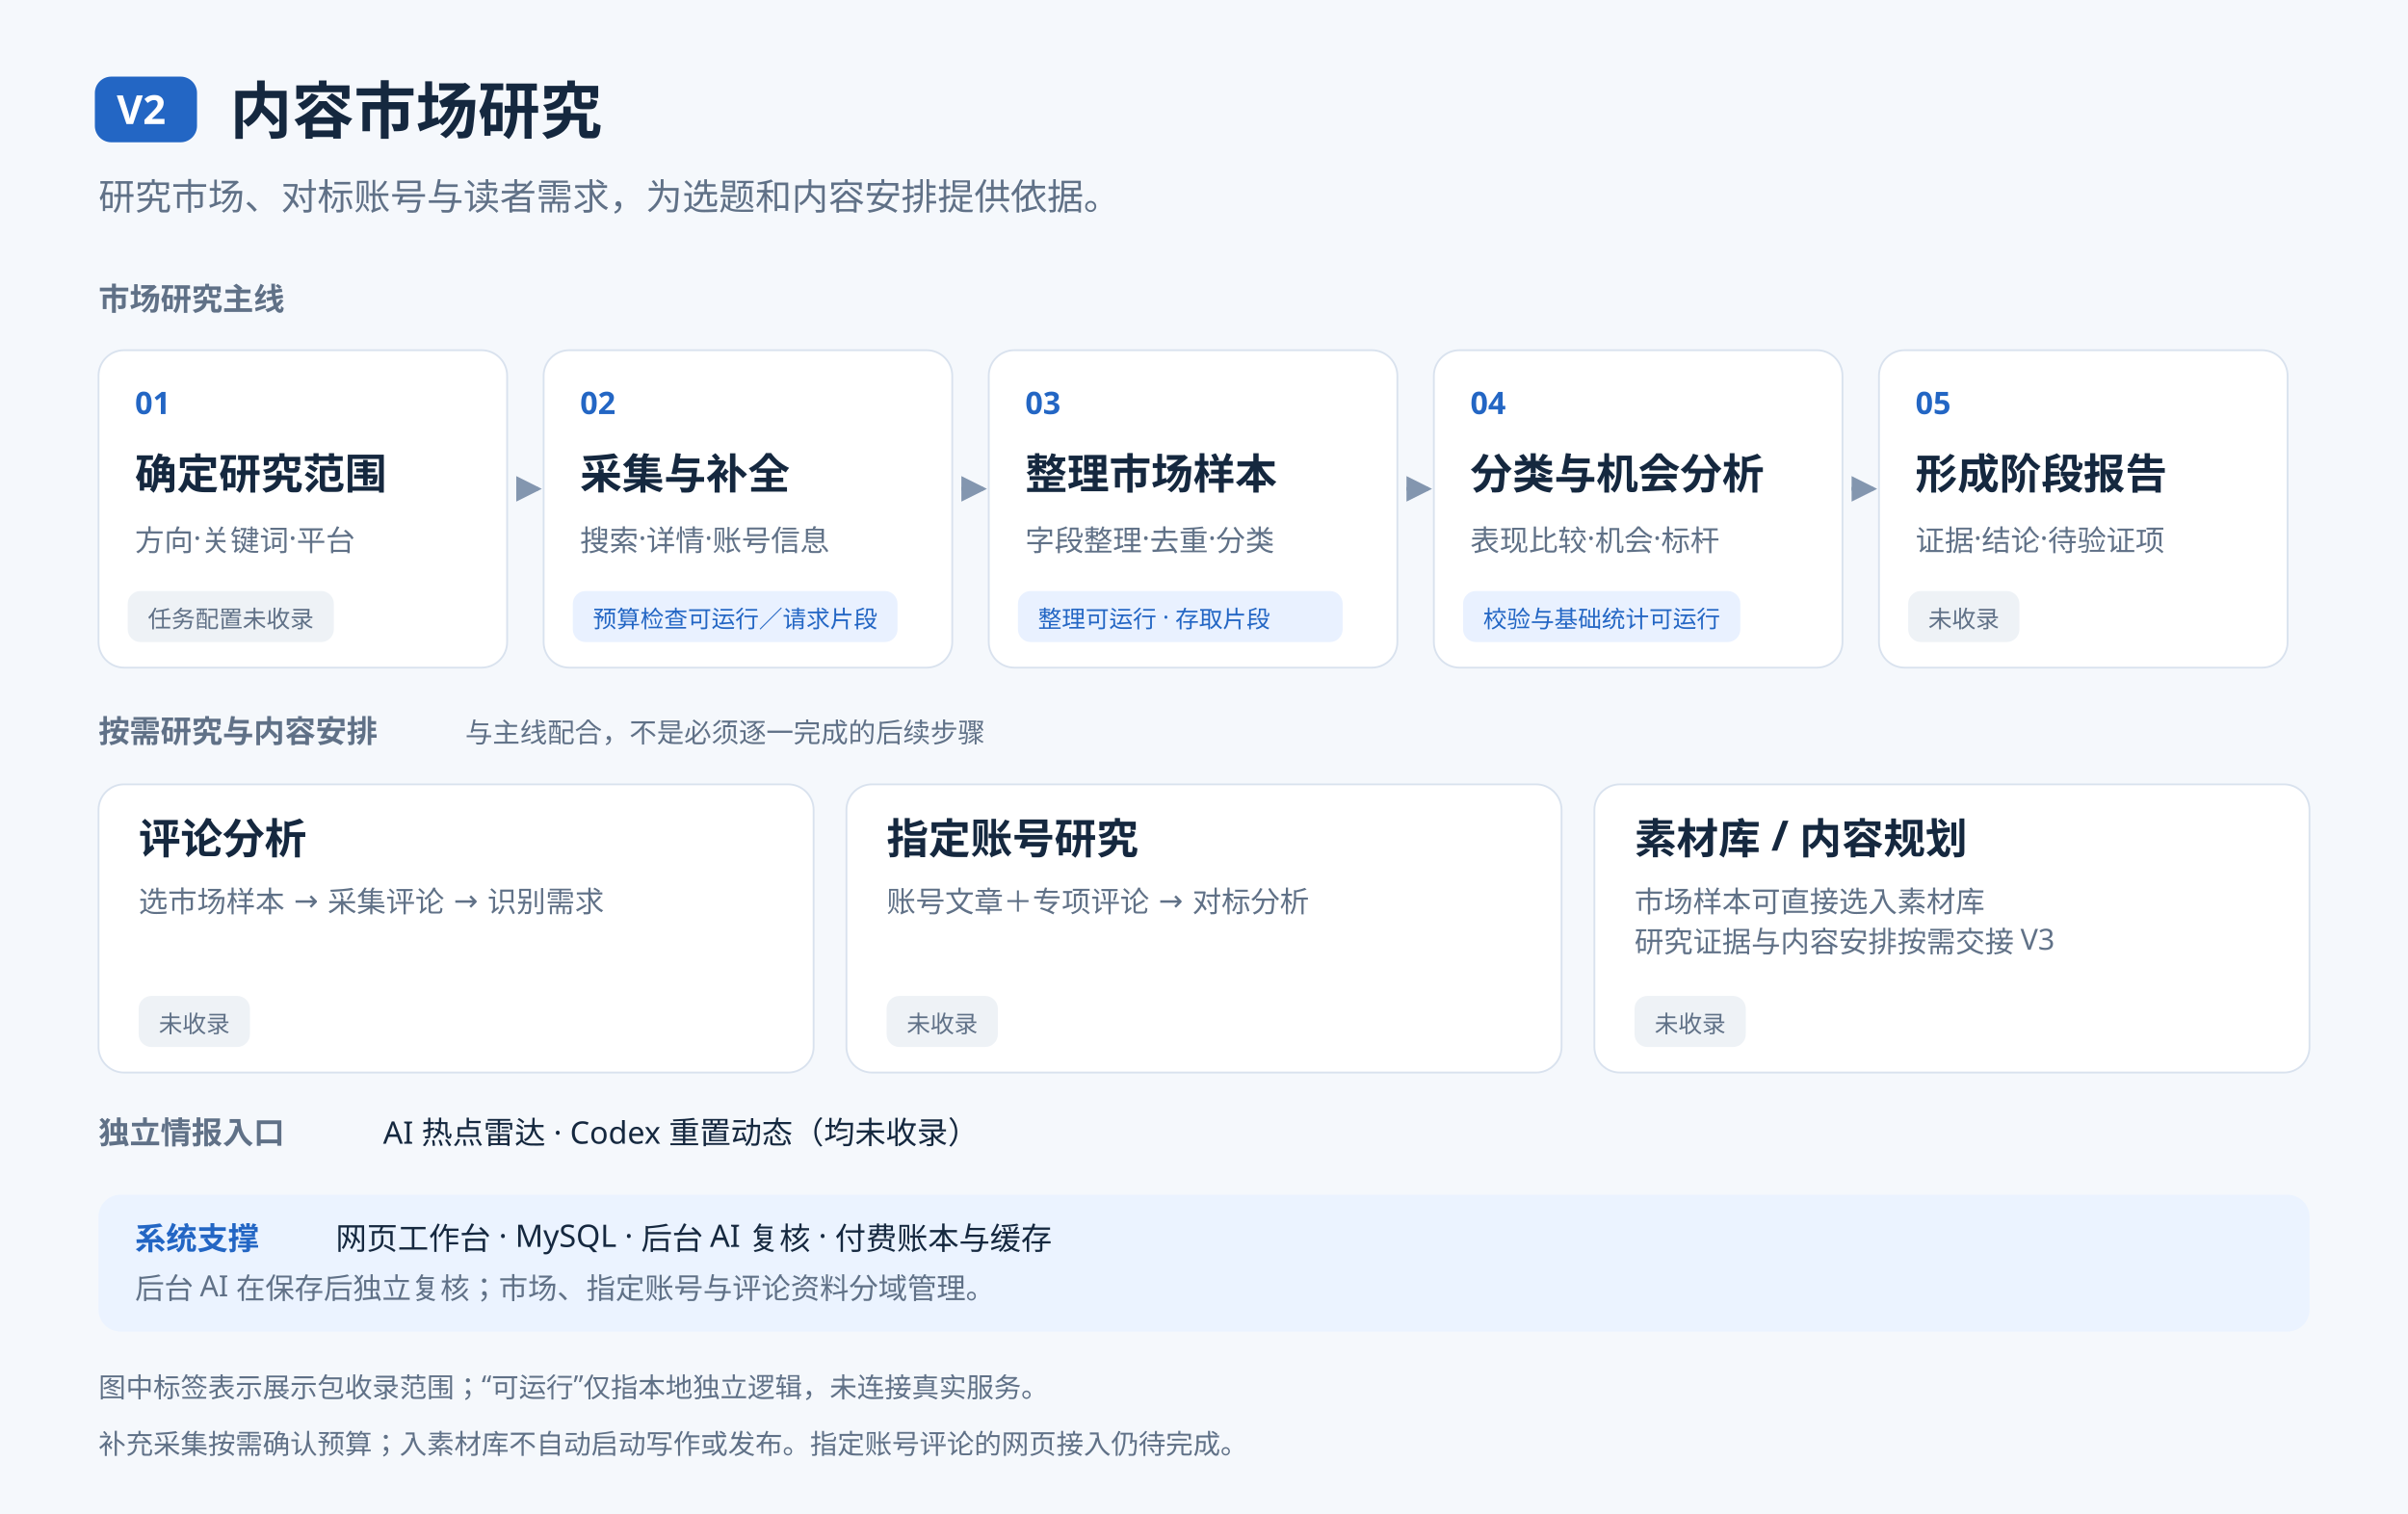
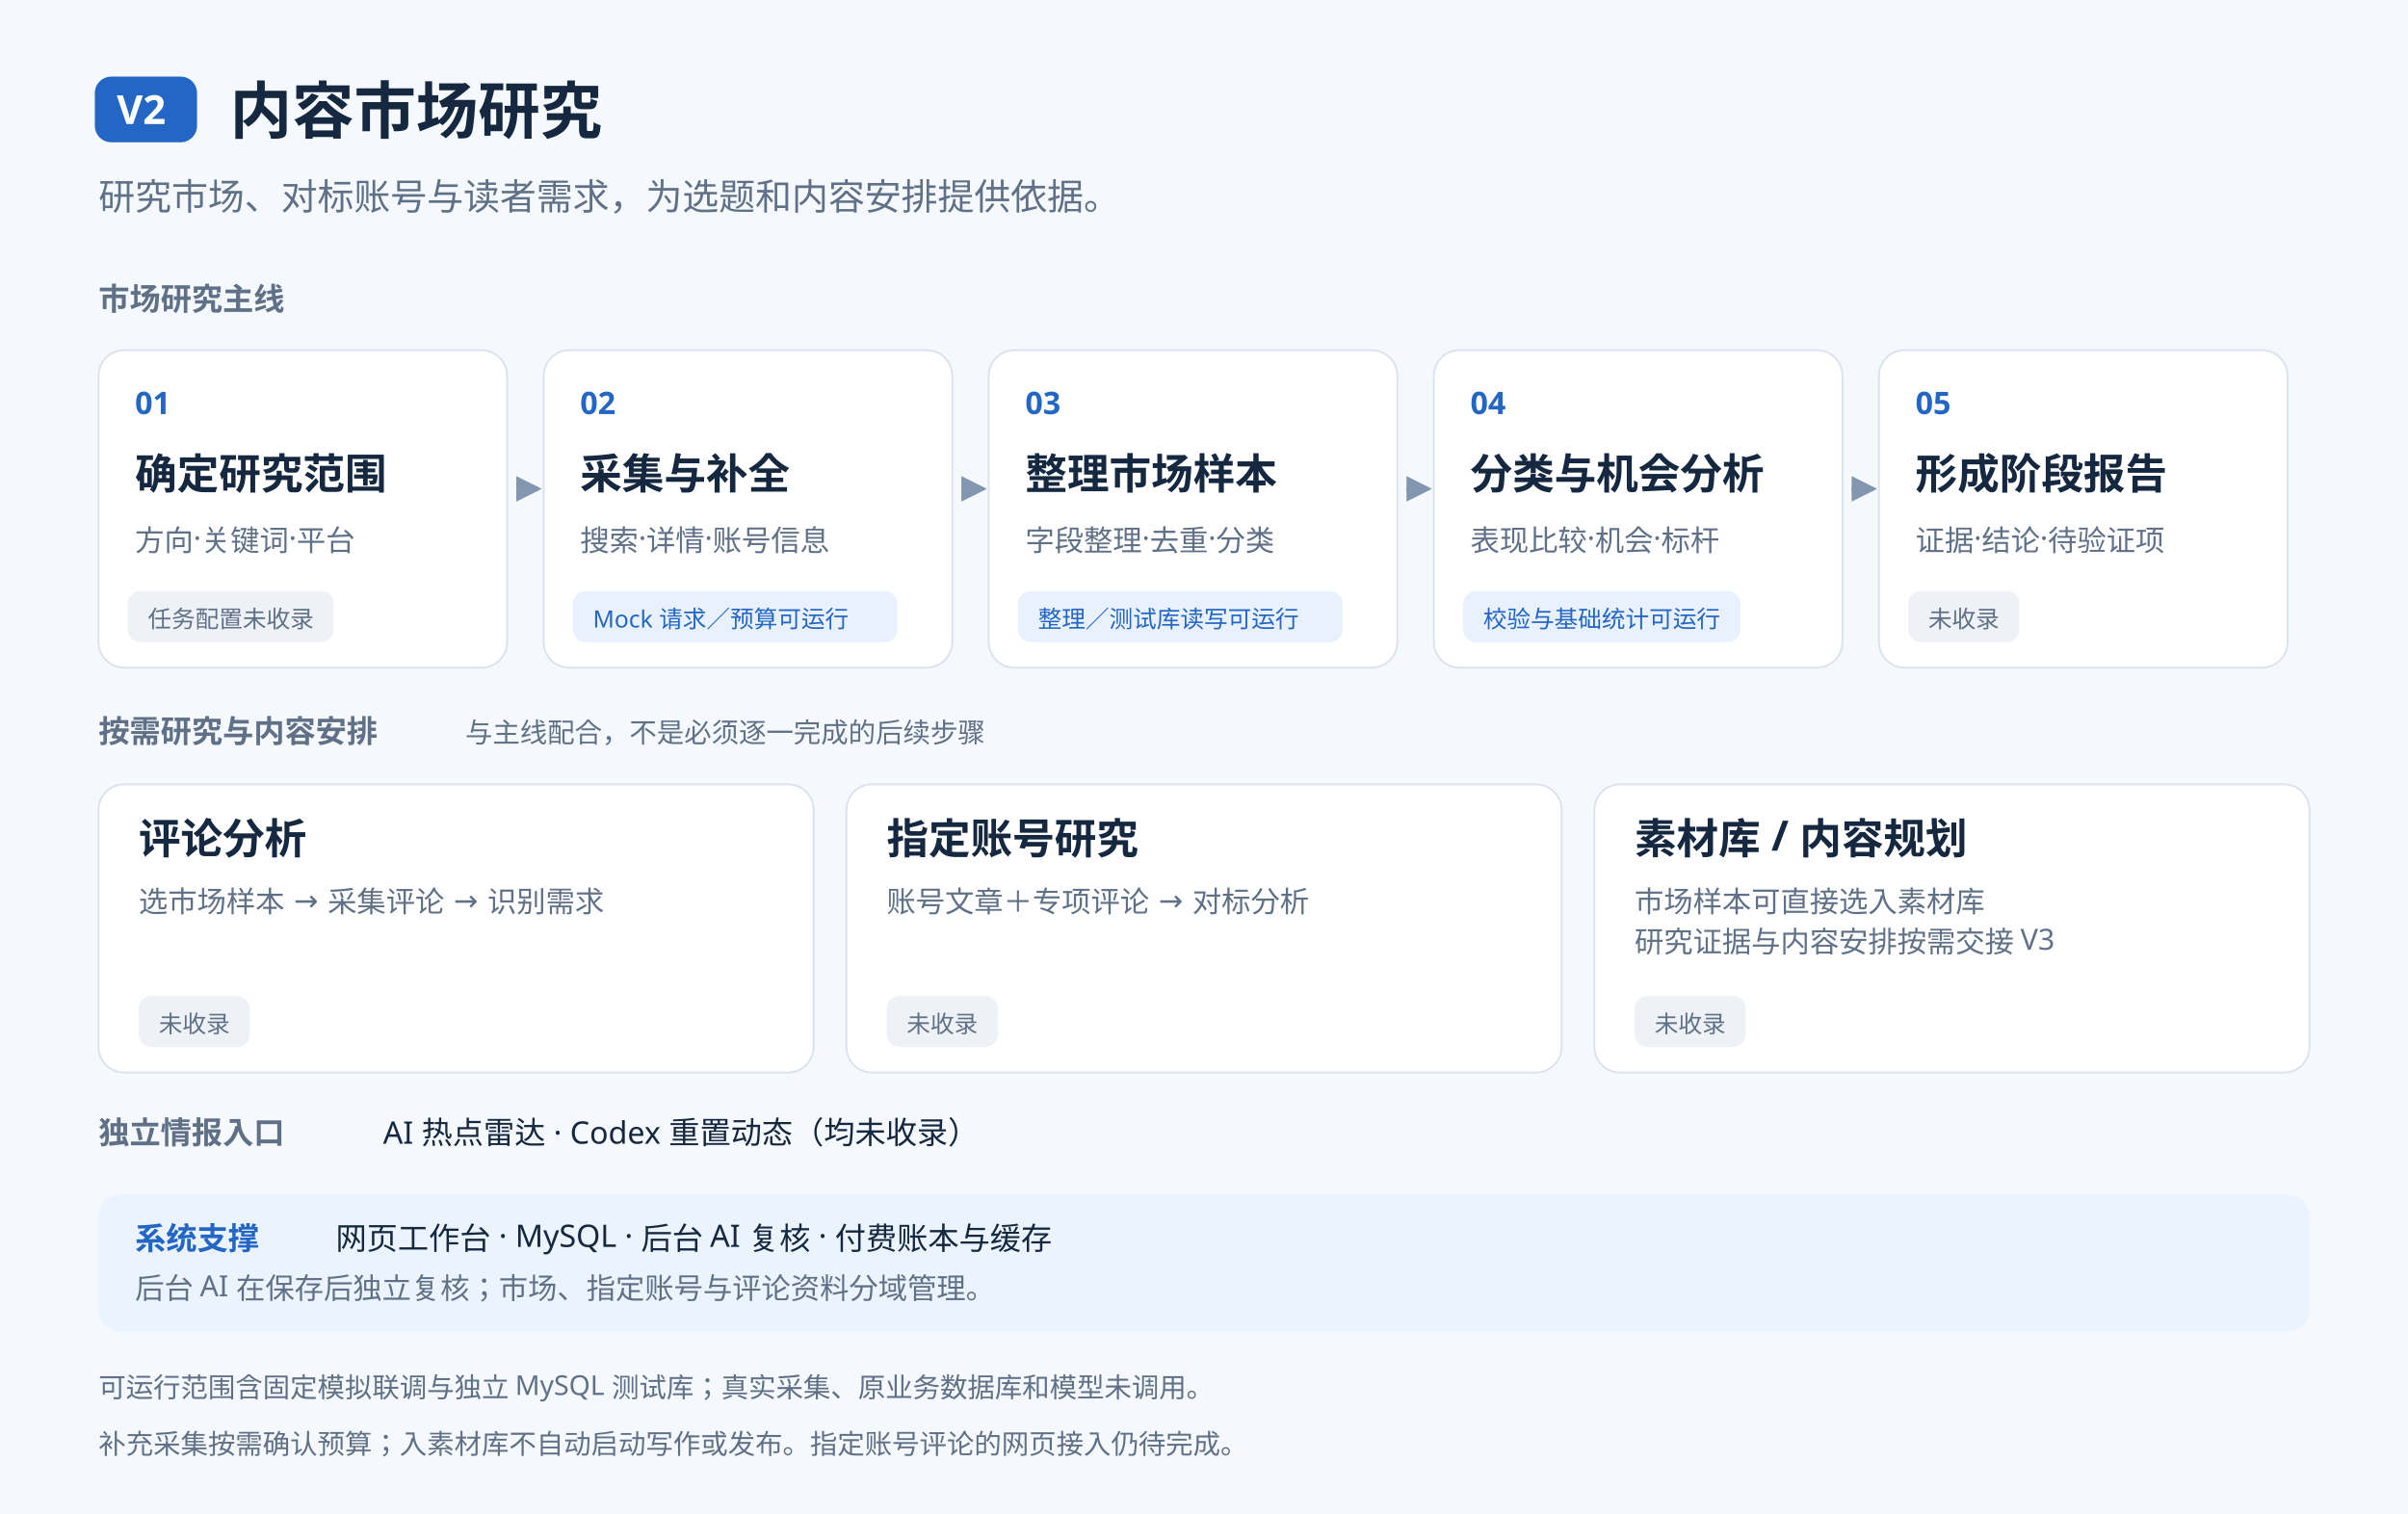
<svg xmlns="http://www.w3.org/2000/svg" width="1320" height="830" viewBox="0 0 1320 830" role="img">
  <defs>
    <marker id="arrow" markerWidth="7" markerHeight="7" refX="6" refY="3.5" orient="auto">
      <path d="M0 0 L7 3.5 L0 7" fill="#8396AF" />
    </marker>
  </defs>
  <g font-family="Microsoft YaHei, PingFang SC, sans-serif">
    <rect x="0" y="0" width="1320" height="830" rx="0" fill="#F5F8FC" stroke="none" />
    <rect x="52" y="42" width="56" height="36" rx="9" fill="#2366C4" stroke="none" />
    <text x="64" y="68" fill="#FFFFFF" font-size="22" font-weight="700">V2</text>
    <text x="126" y="73" fill="#15283F" font-size="34" font-weight="700">内容市场研究</text>
    <text x="54" y="115" fill="#607187" font-size="20" font-weight="400">研究市场、对标账号与读者需求，为选题和内容安排提供依据。</text>
    <text x="54" y="170" fill="#607187" font-size="17" font-weight="600">市场研究主线</text>
    <rect x="54" y="192" width="224" height="174" rx="14" fill="#FFFFFF" stroke="#D9E2EE" />
    <text x="74" y="227" fill="#2366C4" font-size="17" font-weight="700">01</text>
    <text x="74" y="268" fill="#15283F" font-size="23" font-weight="650">确定研究范围</text>
    <text x="74" y="302" fill="#607187" font-size="16" font-weight="400">方向·关键词·平台</text>
    <rect x="70" y="324" width="113" height="28" rx="7" fill="#EEF2F6" stroke="none" />
    <text x="81" y="344" fill="#607187" font-size="13" font-weight="500">任务配置未收录</text>
    <path d="M283 268 H295" stroke="#8396AF" stroke-width="2" marker-end="url(#arrow)" />
    <rect x="298" y="192" width="224" height="174" rx="14" fill="#FFFFFF" stroke="#D9E2EE" />
    <text x="318" y="227" fill="#2366C4" font-size="17" font-weight="700">02</text>
    <text x="318" y="268" fill="#15283F" font-size="23" font-weight="650">采集与补全</text>
    <text x="318" y="302" fill="#607187" font-size="16" font-weight="400">搜索·详情·账号信息</text>
    <rect x="314" y="324" width="178" height="28" rx="7" fill="#E9F1FF" stroke="none" />
-     <text x="325" y="344" fill="#2366C4" font-size="13" font-weight="500">预算检查可运行／请求片段</text>
+     <text x="325" y="344" fill="#2366C4" font-size="13" font-weight="500">Mock 请求／预算可运行</text>
    <path d="M527 268 H539" stroke="#8396AF" stroke-width="2" marker-end="url(#arrow)" />
    <rect x="542" y="192" width="224" height="174" rx="14" fill="#FFFFFF" stroke="#D9E2EE" />
    <text x="562" y="227" fill="#2366C4" font-size="17" font-weight="700">03</text>
    <text x="562" y="268" fill="#15283F" font-size="23" font-weight="650">整理市场样本</text>
    <text x="562" y="302" fill="#607187" font-size="16" font-weight="400">字段整理·去重·分类</text>
    <rect x="558" y="324" width="178" height="28" rx="7" fill="#E9F1FF" stroke="none" />
-     <text x="569" y="344" fill="#2366C4" font-size="13" font-weight="500">整理可运行 · 存取片段</text>
+     <text x="569" y="344" fill="#2366C4" font-size="13" font-weight="500">整理／测试库读写可运行</text>
    <path d="M771 268 H783" stroke="#8396AF" stroke-width="2" marker-end="url(#arrow)" />
    <rect x="786" y="192" width="224" height="174" rx="14" fill="#FFFFFF" stroke="#D9E2EE" />
    <text x="806" y="227" fill="#2366C4" font-size="17" font-weight="700">04</text>
    <text x="806" y="268" fill="#15283F" font-size="23" font-weight="650">分类与机会分析</text>
    <text x="806" y="302" fill="#607187" font-size="16" font-weight="400">表现比较·机会·标杆</text>
    <rect x="802" y="324" width="152" height="28" rx="7" fill="#E9F1FF" stroke="none" />
    <text x="813" y="344" fill="#2366C4" font-size="13" font-weight="500">校验与基础统计可运行</text>
    <path d="M1015 268 H1027" stroke="#8396AF" stroke-width="2" marker-end="url(#arrow)" />
    <rect x="1030" y="192" width="224" height="174" rx="14" fill="#FFFFFF" stroke="#D9E2EE" />
    <text x="1050" y="227" fill="#2366C4" font-size="17" font-weight="700">05</text>
    <text x="1050" y="268" fill="#15283F" font-size="23" font-weight="650">形成阶段报告</text>
    <text x="1050" y="302" fill="#607187" font-size="16" font-weight="400">证据·结论·待验证项</text>
    <rect x="1046" y="324" width="61" height="28" rx="7" fill="#EEF2F6" stroke="none" />
    <text x="1057" y="344" fill="#607187" font-size="13" font-weight="500">未收录</text>
    <text x="54" y="407" fill="#607187" font-size="17" font-weight="600">按需研究与内容安排</text>
    <text x="255" y="407" fill="#607187" font-size="15" font-weight="400">与主线配合，不是必须逐一完成的后续步骤</text>
    <rect x="54" y="430" width="392" height="158" rx="14" fill="#FFFFFF" stroke="#D9E2EE" />
    <text x="76" y="468" fill="#15283F" font-size="23" font-weight="650">评论分析</text>
    <text x="76" y="500" fill="#607187" font-size="16" font-weight="400">选市场样本 → 采集评论 → 识别需求</text>
    <rect x="76" y="546" width="61" height="28" rx="7" fill="#EEF2F6" stroke="none" />
    <text x="87" y="566" fill="#607187" font-size="13" font-weight="500">未收录</text>
    <rect x="464" y="430" width="392" height="158" rx="14" fill="#FFFFFF" stroke="#D9E2EE" />
    <text x="486" y="468" fill="#15283F" font-size="23" font-weight="650">指定账号研究</text>
    <text x="486" y="500" fill="#607187" font-size="16" font-weight="400">账号文章＋专项评论 → 对标分析</text>
    <rect x="486" y="546" width="61" height="28" rx="7" fill="#EEF2F6" stroke="none" />
    <text x="497" y="566" fill="#607187" font-size="13" font-weight="500">未收录</text>
    <rect x="874" y="430" width="392" height="158" rx="14" fill="#FFFFFF" stroke="#D9E2EE" />
    <text x="896" y="468" fill="#15283F" font-size="23" font-weight="650">素材库 / 内容规划</text>
    <text x="896" y="500" fill="#607187" font-size="16" font-weight="400">市场样本可直接选入素材库</text>
    <text x="896" y="522" fill="#607187" font-size="16" font-weight="400">研究证据与内容安排按需交接 V3</text>
    <rect x="896" y="546" width="61" height="28" rx="7" fill="#EEF2F6" stroke="none" />
    <text x="907" y="566" fill="#607187" font-size="13" font-weight="500">未收录</text>
    <text x="54" y="627" fill="#607187" font-size="17" font-weight="600">独立情报入口</text>
    <text x="210" y="627" fill="#15283F" font-size="17" font-weight="400">AI 热点雷达 · Codex 重置动态（均未收录）</text>
    <rect x="54" y="655" width="1212" height="75" rx="12" fill="#EBF3FF" stroke="none" />
    <text x="74" y="685" fill="#2366C4" font-size="17" font-weight="600">系统支撑</text>
    <text x="184" y="685" fill="#15283F" font-size="17" font-weight="400">网页工作台 · MySQL · 后台 AI 复核 · 付费账本与缓存</text>
    <text x="74" y="712" fill="#607187" font-size="16" font-weight="400">后台 AI 在保存后独立复核；市场、指定账号与评论资料分域管理。</text>
-     <text x="54" y="766" fill="#607187" font-size="15" font-weight="400">图中标签表示展示包收录范围；“可运行”仅指本地独立逻辑，未连接真实服务。</text>
+     <text x="54" y="766" fill="#607187" font-size="15" font-weight="400">可运行范围含固定模拟联调与独立 MySQL 测试库；真实采集、原业务数据库和模型未调用。</text>
    <text x="54" y="797" fill="#607187" font-size="15" font-weight="400">补充采集按需确认预算；入素材库不自动启动写作或发布。指定账号评论的网页接入仍待完成。</text>
  </g>
</svg>
